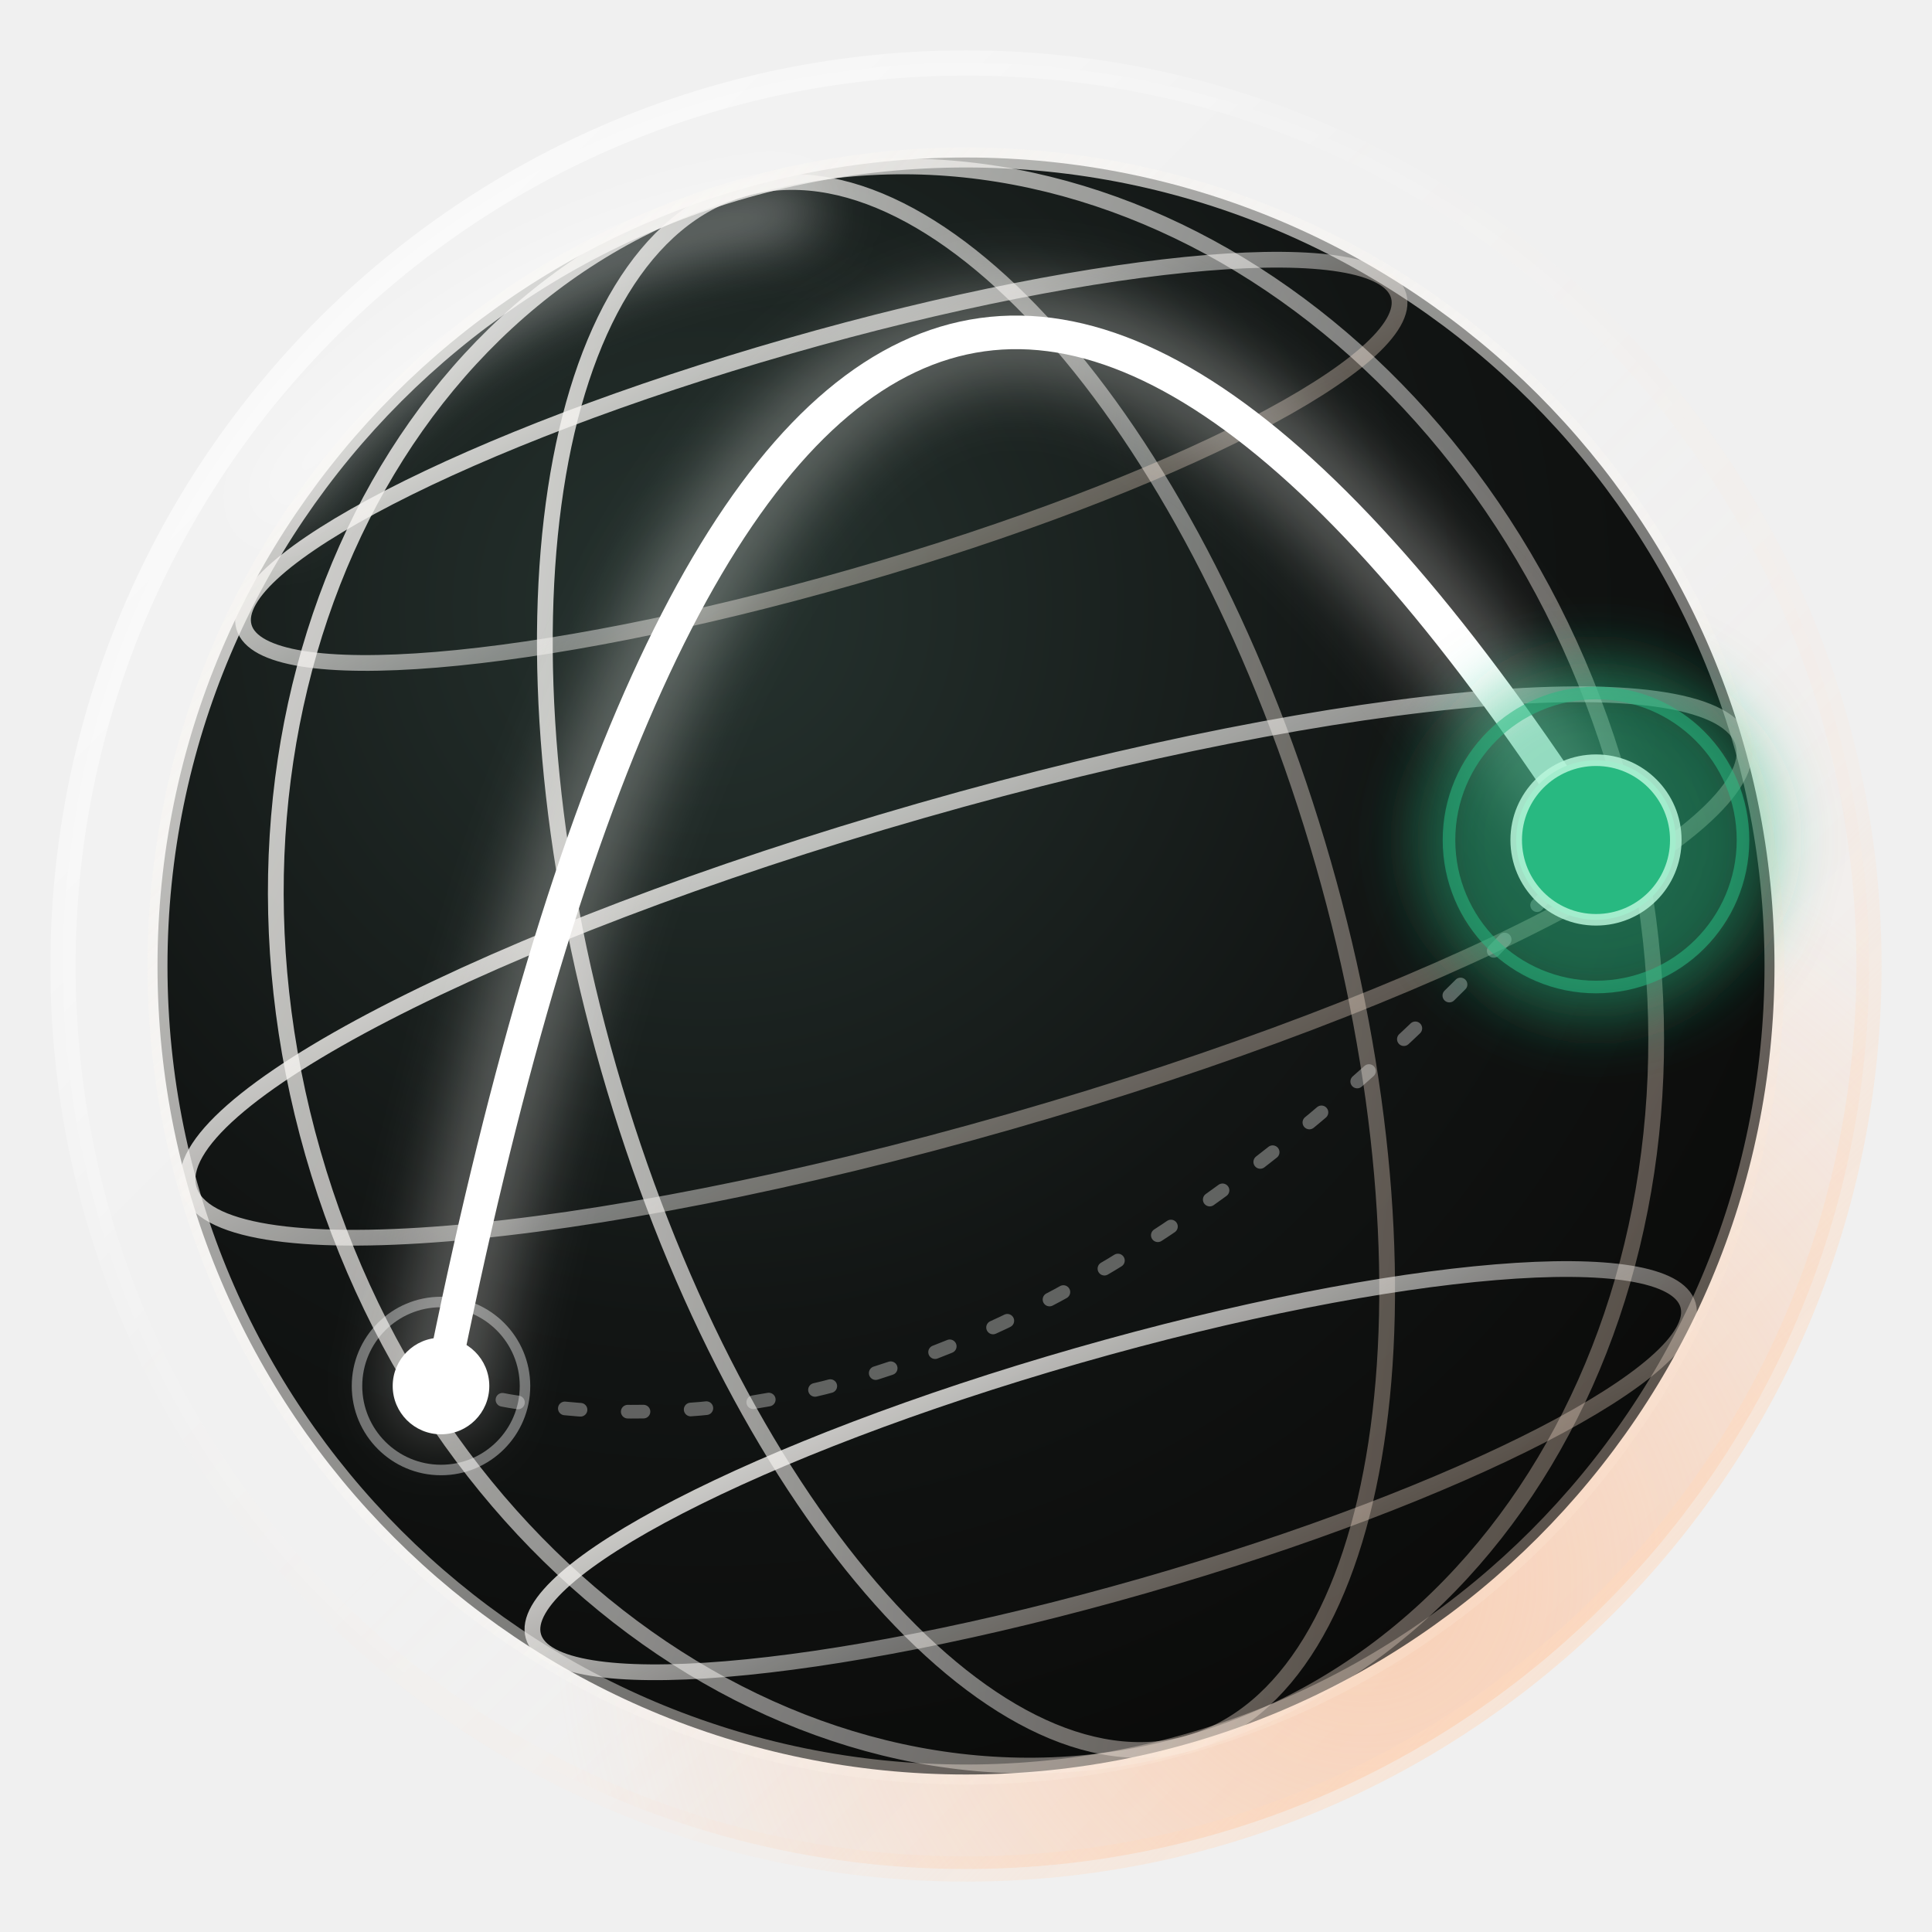
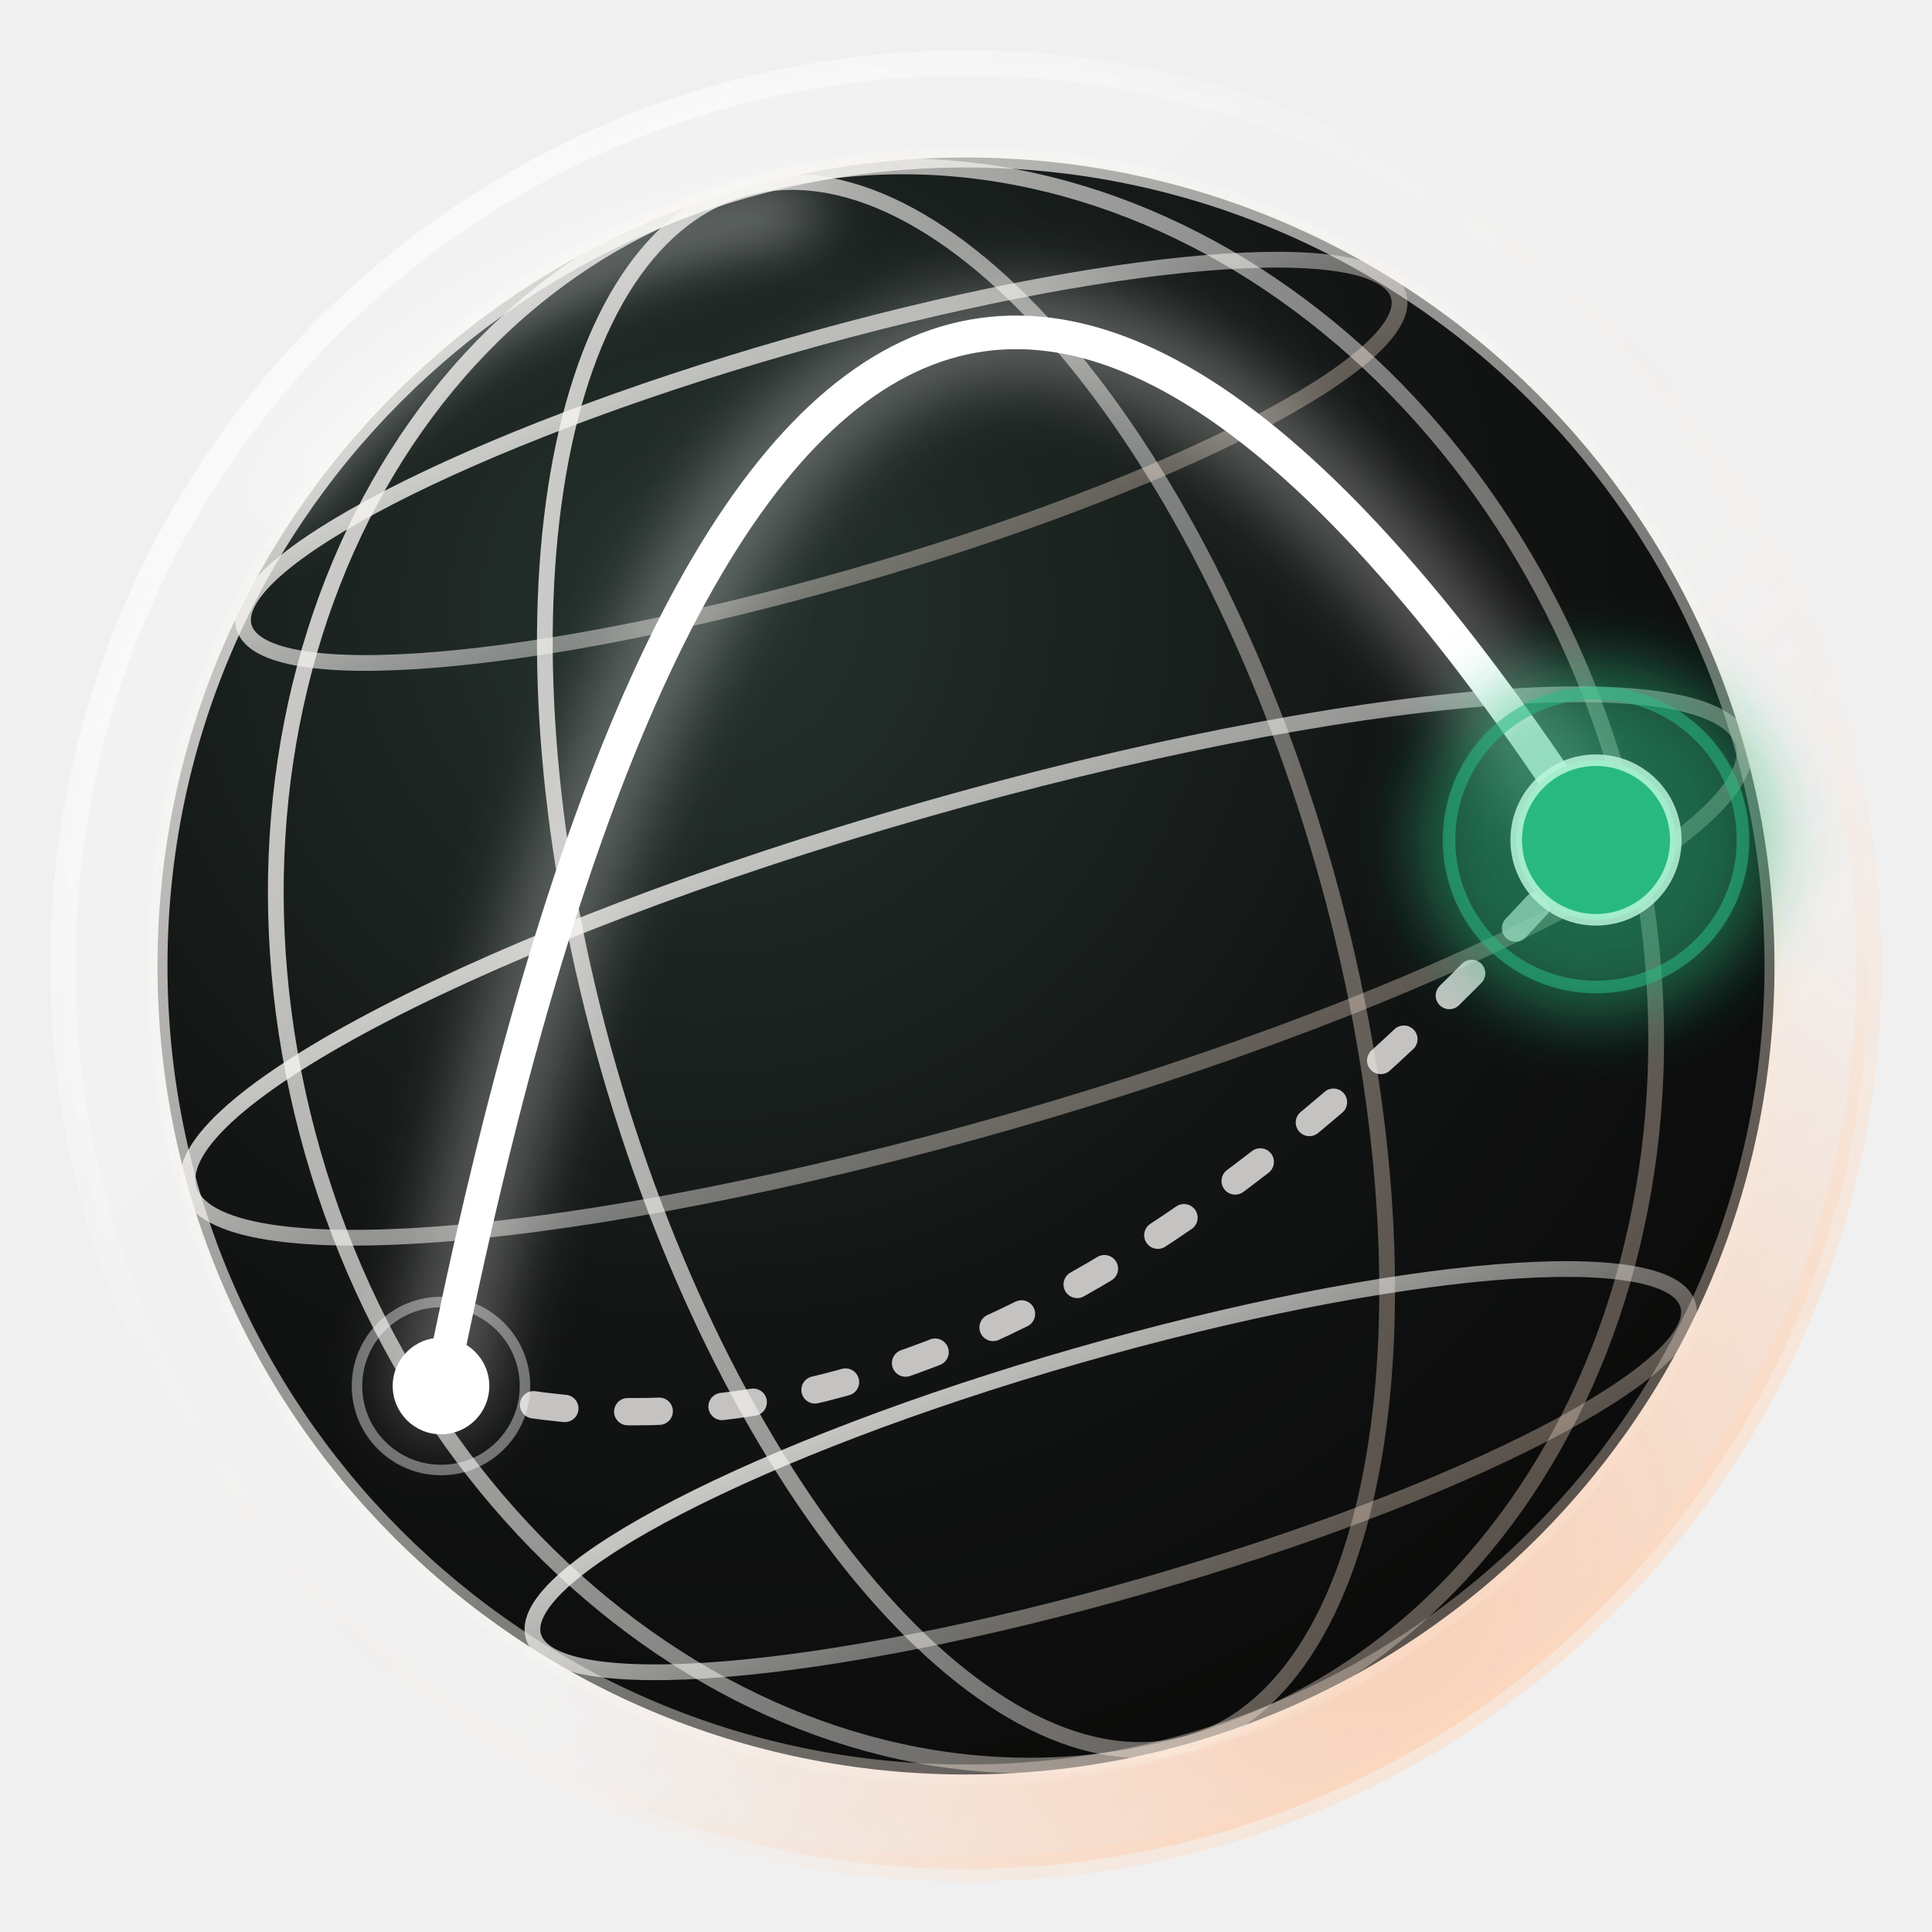
<svg xmlns="http://www.w3.org/2000/svg" viewBox="36.0 32.0 184.0 184.0">
  <defs>
    <clipPath id="t">
      <rect width="256" height="256" rx="56" />
    </clipPath>
    <clipPath id="lc">
      <circle cx="128" cy="124" r="86" />
    </clipPath>
    <radialGradient id="bg" cx="50%" cy="28%" r="85%">
      <stop offset="0" stop-color="#1f1c19" />
      <stop offset="1" stop-color="#0a0908" />
    </radialGradient>
    <radialGradient id="orb" cx="74%" cy="80%" r="55%">
      <stop offset="0" stop-color="#ff9254" stop-opacity=".95" />
      <stop offset=".45" stop-color="#c4553a" stop-opacity=".5" />
      <stop offset="1" stop-color="#c4553a" stop-opacity="0" />
    </radialGradient>
    <radialGradient id="teal" cx="20%" cy="18%" r="40%">
      <stop offset="0" stop-color="#4e8c99" stop-opacity=".35" />
      <stop offset="1" stop-color="#4e8c99" stop-opacity="0" />
    </radialGradient>
    <linearGradient id="gl" x1="0" y1="0" x2="1" y2="1">
      <stop offset="0" stop-color="#fff" stop-opacity=".22" />
      <stop offset=".5" stop-color="#fff" stop-opacity=".04" />
      <stop offset="1" stop-color="#ffb98c" stop-opacity=".18" />
    </linearGradient>
    <linearGradient id="rm" x1="0" y1="0" x2="1" y2="1">
      <stop offset="0" stop-color="#fff" stop-opacity=".95" />
      <stop offset=".38" stop-color="#fff" stop-opacity=".08" />
      <stop offset=".7" stop-color="#ffd9bd" stop-opacity=".12" />
      <stop offset="1" stop-color="#ffd9bd" stop-opacity=".85" />
    </linearGradient>
    <linearGradient id="ln" x1="0" y1="0" x2="1" y2="1">
      <stop offset="0" stop-color="#f7f5f2" stop-opacity=".9" />
      <stop offset=".6" stop-color="#f7f5f2" stop-opacity=".45" />
      <stop offset="1" stop-color="#ffd9bd" stop-opacity=".26" />
    </linearGradient>
    <radialGradient id="gb" cx="34%" cy="28%" r="80%">
      <stop offset="0" stop-color="#26332f" />
      <stop offset=".55" stop-color="#121514" />
      <stop offset="1" stop-color="#0a0a09" />
    </radialGradient>
    <radialGradient id="cau" cx="72%" cy="84%" r="45%">
      <stop offset="0" stop-color="#ffb98c" stop-opacity=".55" />
      <stop offset="1" stop-color="#ffb98c" stop-opacity="0" />
    </radialGradient>
    <filter id="bl" x="-60%" y="-60%" width="220%" height="220%">
      <feGaussianBlur stdDeviation="3" />
    </filter>
    <filter id="sh" x="-30%" y="-30%" width="160%" height="170%">
      <feGaussianBlur stdDeviation="13" />
    </filter>
  </defs>
  <circle cx="128" cy="124" r="86" fill="url(#gl)" />
  <g clip-path="url(#lc)">
    <circle cx="128" cy="124" r="86" fill="url(#cau)" />
  </g>
  <circle cx="128" cy="124" r="77" fill="url(#gb)" />
  <g transform="rotate(-16 128 124)" fill="none" stroke="url(#ln)" stroke-width="1.5">
    <ellipse cx="128" cy="124" rx="35.4" ry="77" />
    <ellipse cx="128" cy="124" rx="64.7" ry="77" />
    <ellipse cx="128" cy="174.0" rx="57.2" ry="11.4" />
    <ellipse cx="128" cy="124.0" rx="77.0" ry="15.4" />
    <ellipse cx="128" cy="74.0" rx="57.2" ry="11.4" />
  </g>
  <circle cx="128" cy="124" r="77" fill="none" stroke="url(#ln)" stroke-width="1.9" />
-   <path d="M78 164Q130 178 188 112" fill="none" stroke="#f7f5f2" stroke-opacity=".35" stroke-width="1.3" stroke-dasharray="1.5 4.5" stroke-linecap="round" />
+   <path d="M78 164Q130 178 188 112" fill="none" stroke="#f7f5f2" stroke-opacity=".78" stroke-width="2.6" stroke-dasharray="3 6" stroke-linecap="round" />
  <path d="M78 164Q112 -6 188 112" fill="none" stroke="#f7f5f2" stroke-opacity=".3" stroke-width="9" filter="url(#bl)" stroke-linecap="round" />
  <path d="M78 164Q112 -6 188 112" fill="none" stroke="#fff" stroke-width="3.2" stroke-linecap="round" />
  <circle cx="78" cy="164" r="4.6" fill="#fff" />
  <circle cx="78" cy="164" r="8" fill="none" stroke="#fff" stroke-opacity=".4" stroke-width="1" />
  <circle cx="188" cy="112" r="17" fill="#28b981" fill-opacity=".5" filter="url(#bl)" />
  <circle cx="188" cy="112" r="14" fill="none" stroke="#28b981" stroke-opacity=".55" stroke-width="1.2" />
  <circle cx="188" cy="112" r="7.6" fill="#28b981" />
  <circle cx="188" cy="112" r="7.6" fill="none" stroke="#b8f5da" stroke-opacity=".85" stroke-width="1.1" />
  <circle cx="128" cy="124" r="86" fill="none" stroke="url(#rm)" stroke-width="2.4" />
  <path d="M62 80A74 74 0 0 1 112 52" fill="none" stroke="#fff" stroke-opacity=".7" stroke-width="3" stroke-linecap="round" filter="url(#bl)" />
</svg>
